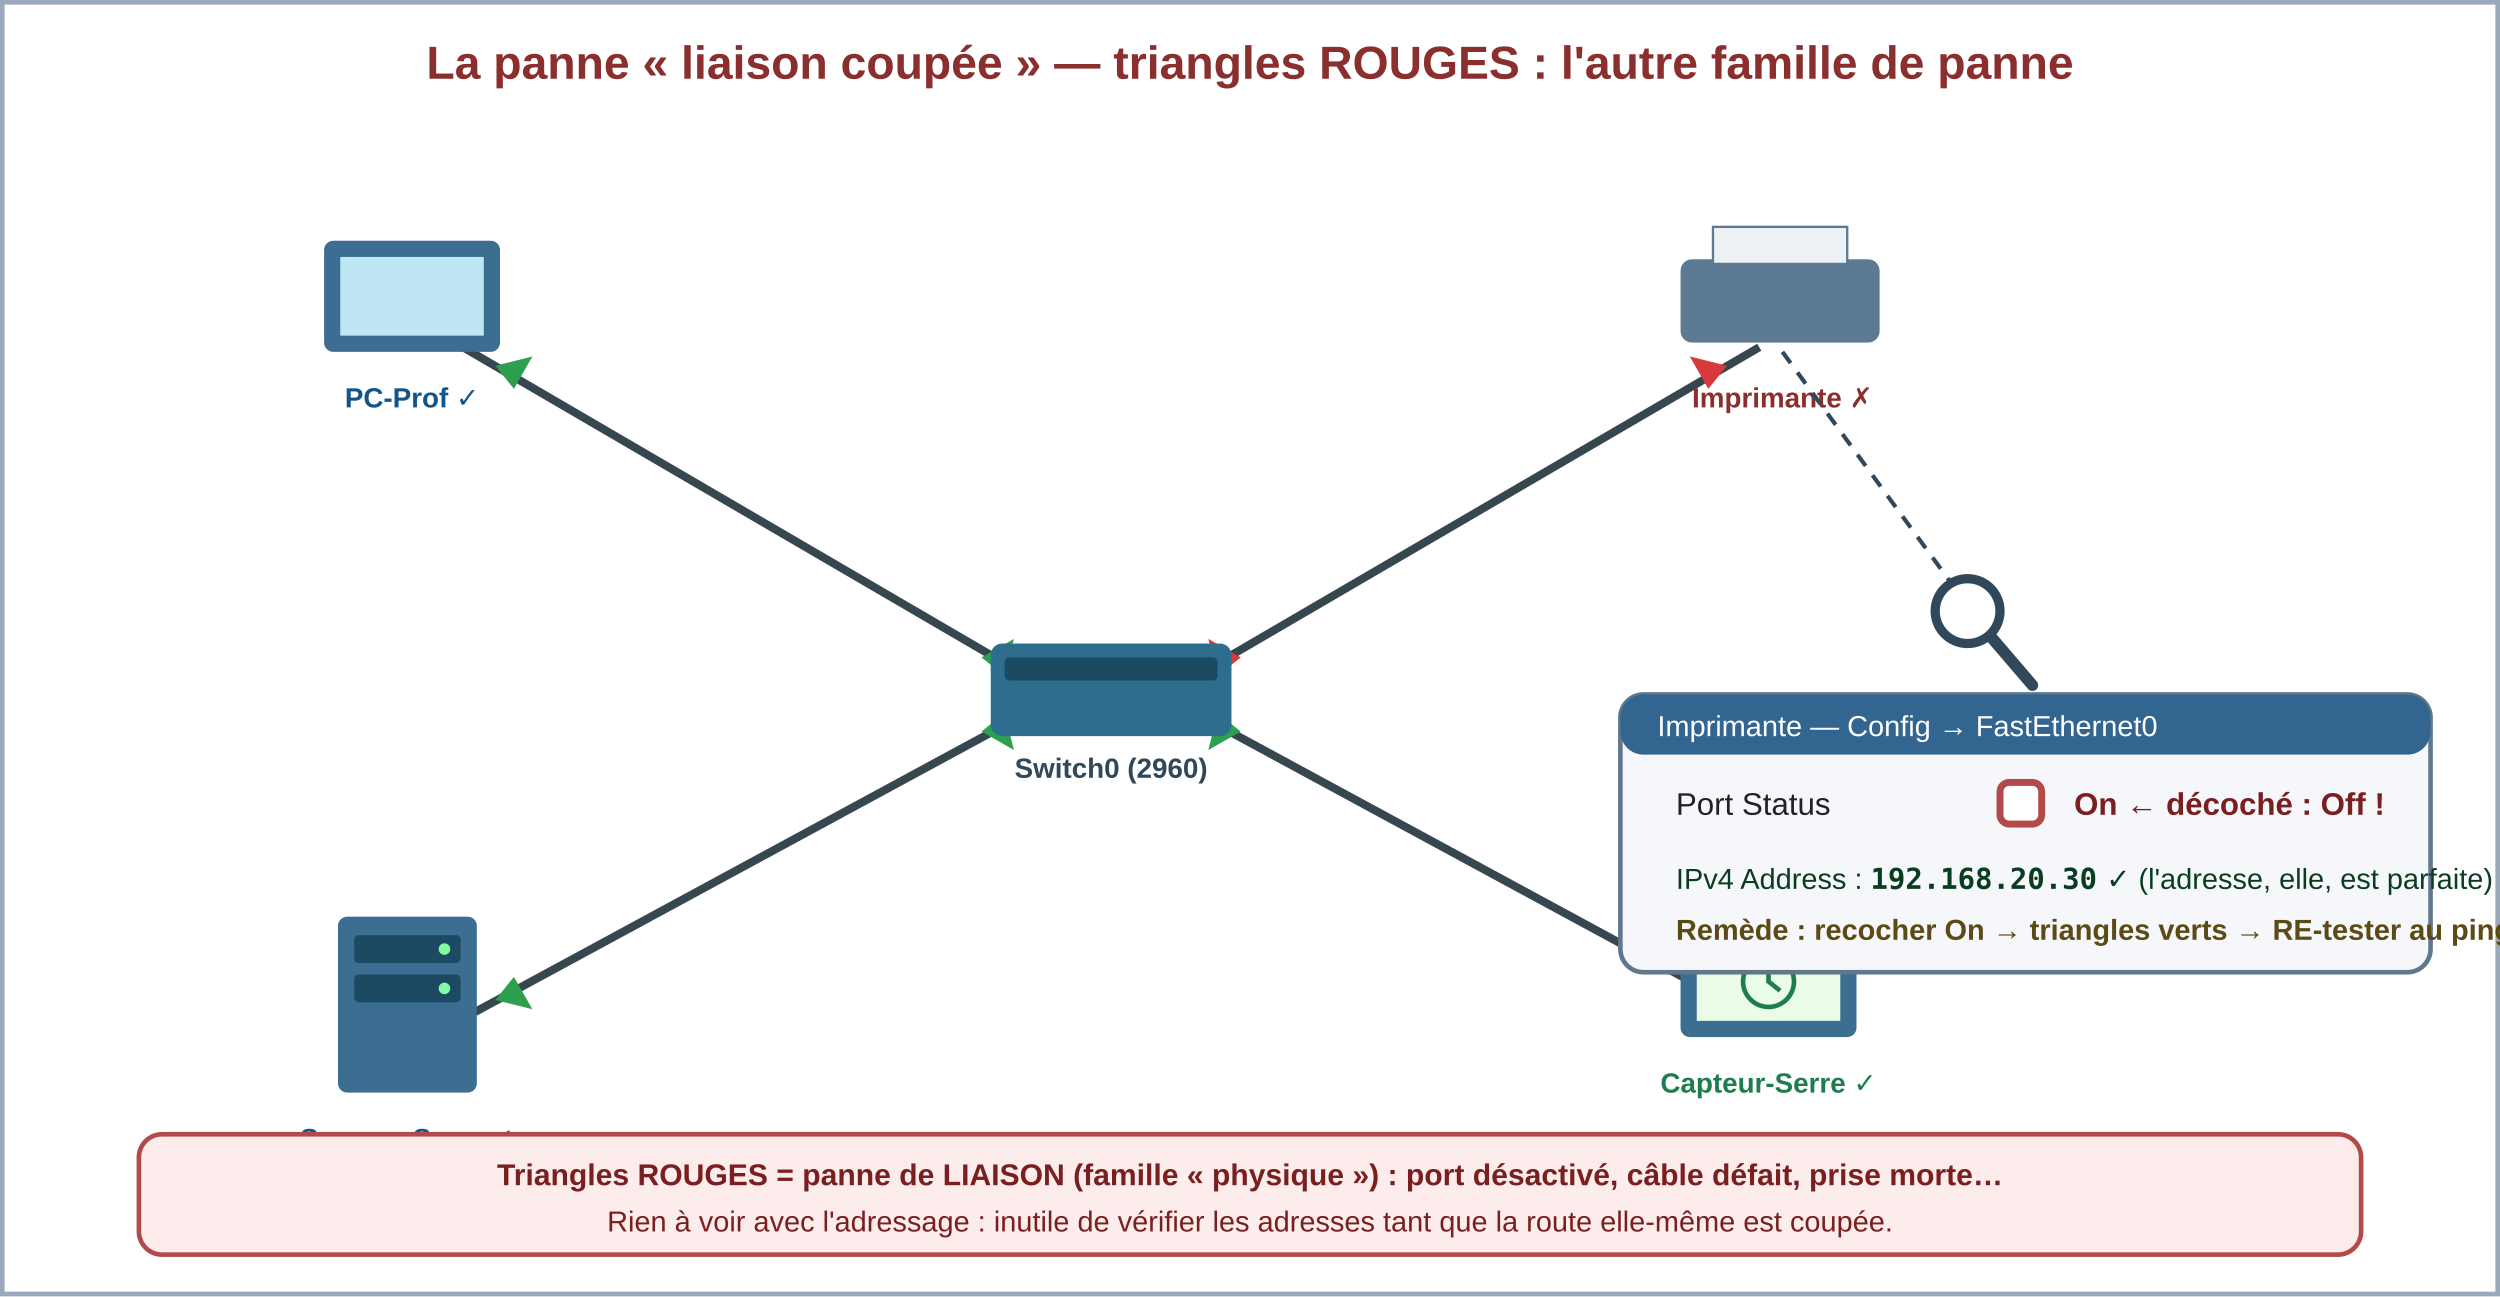
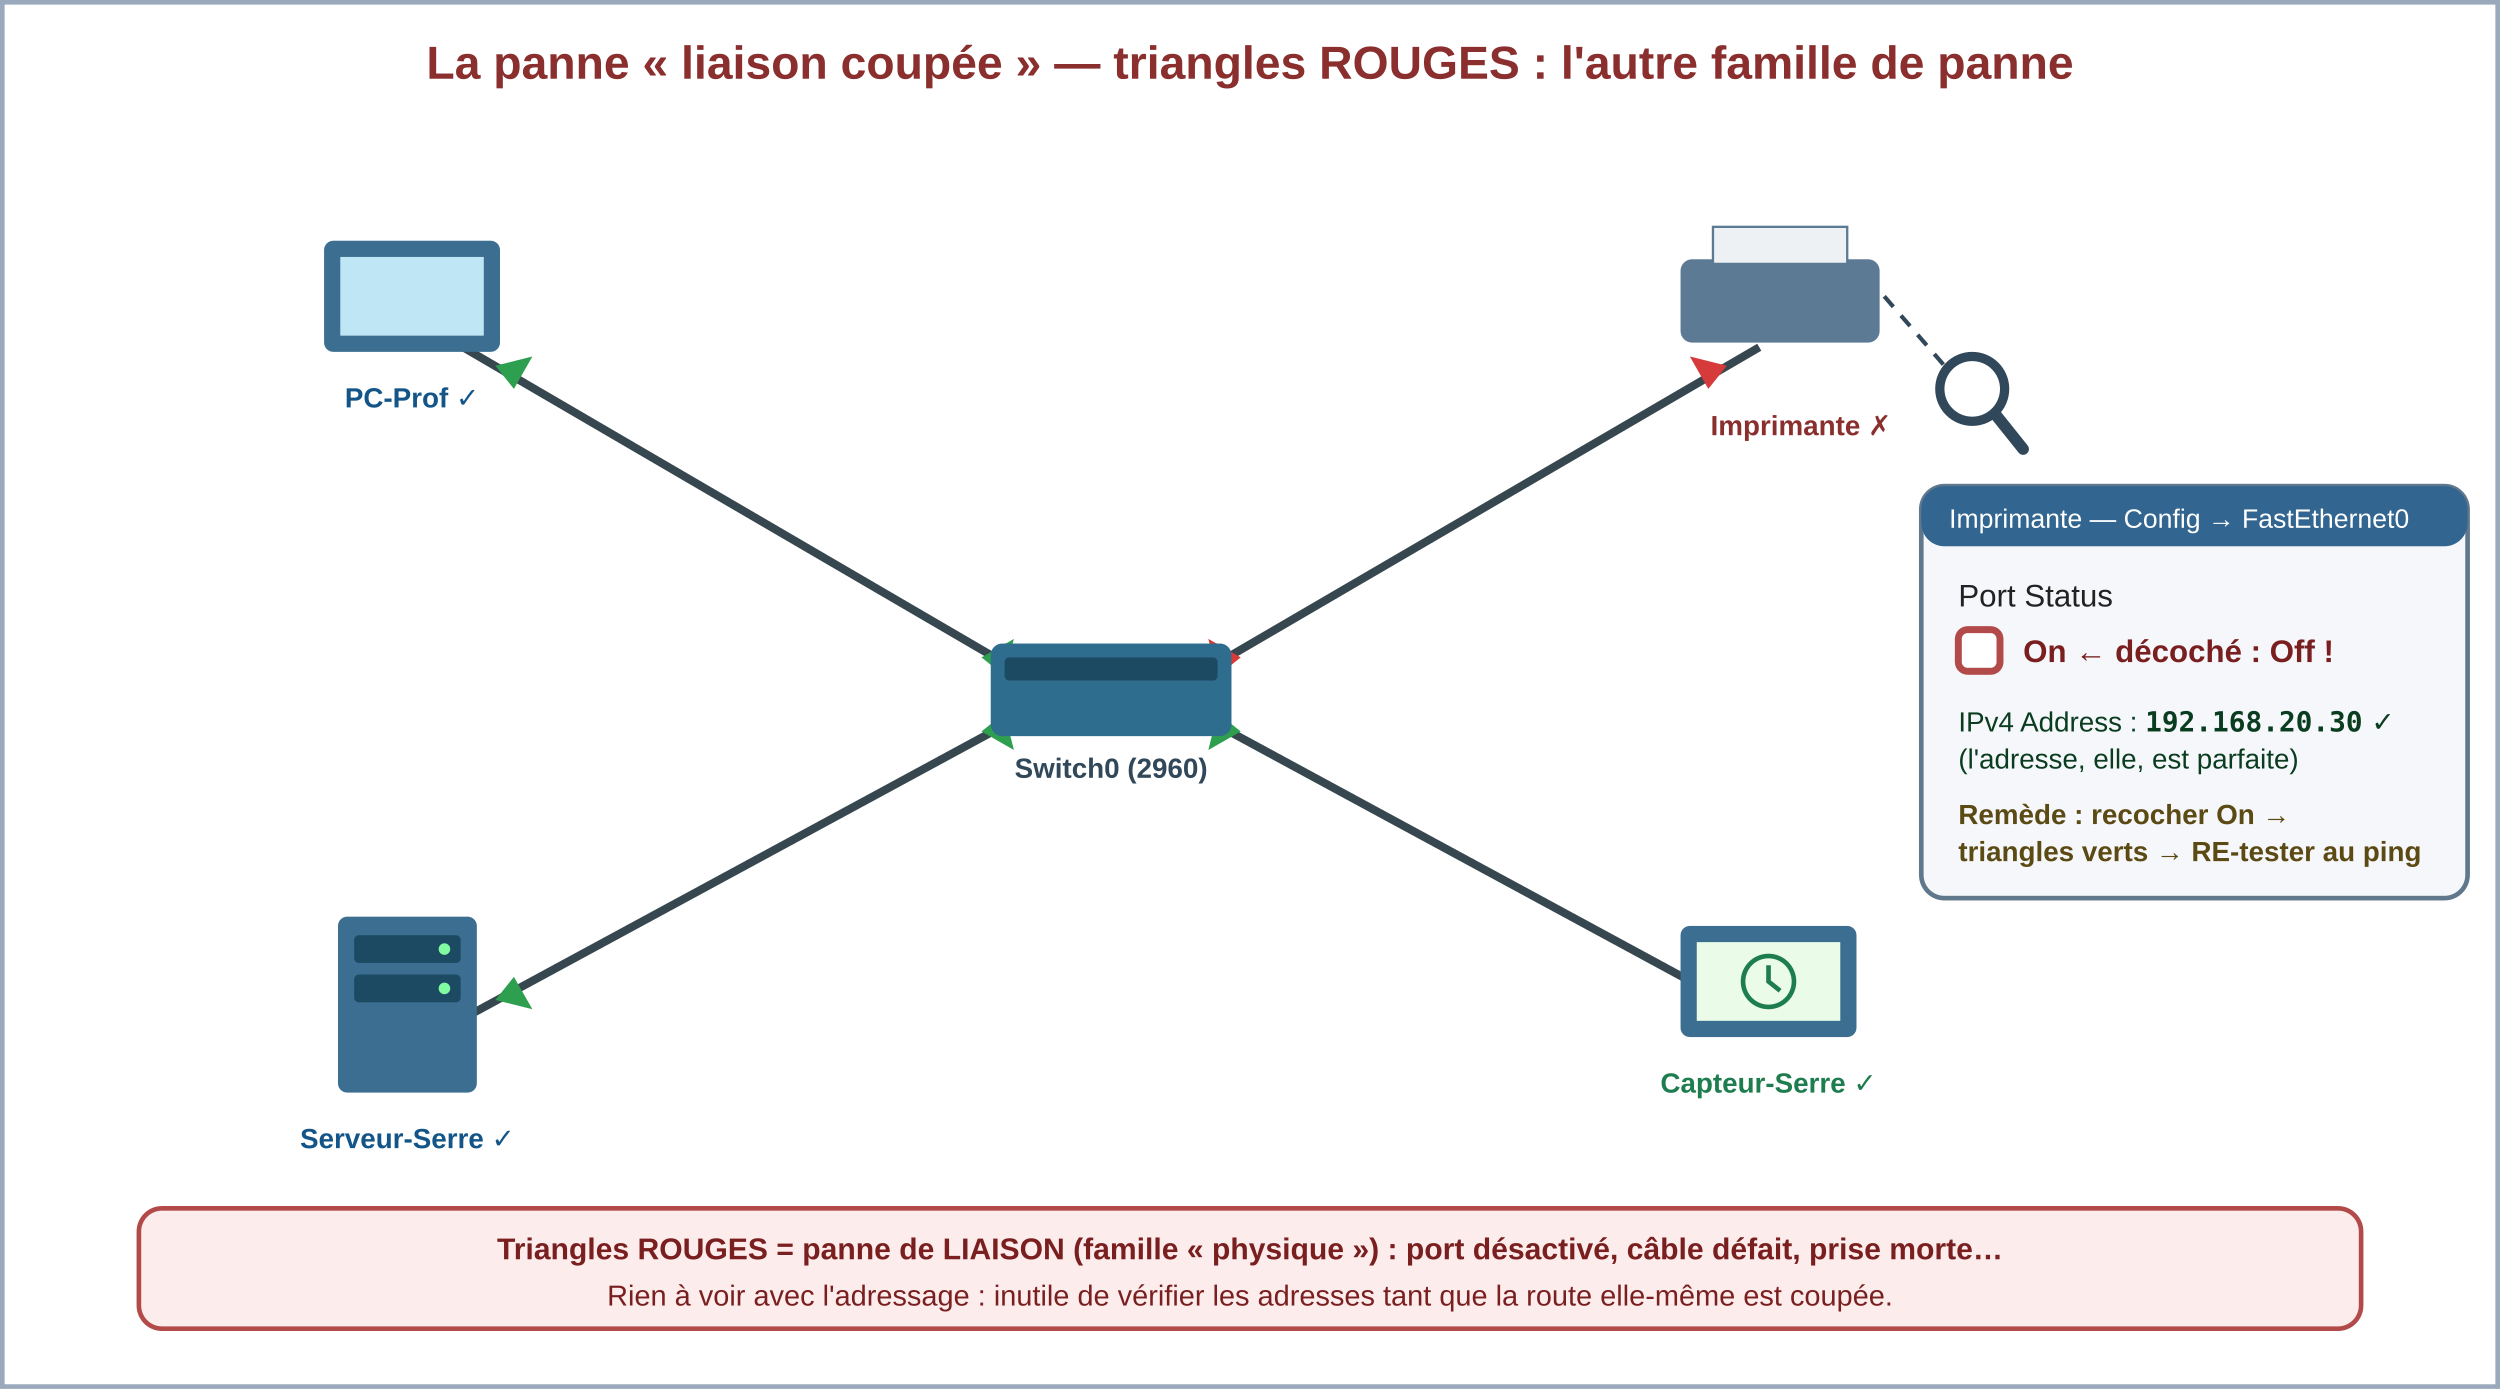
- <svg xmlns="http://www.w3.org/2000/svg" viewBox="0 0 1080 560" role="img" aria-labelledby="t d" font-family="Arial, Helvetica, sans-serif">
-   <rect width="1080" height="560" fill="#ffffff" />
-   <rect x="1" y="1" width="1078" height="558" fill="none" stroke="#9aaabc" stroke-width="2" />
+ <svg xmlns="http://www.w3.org/2000/svg" viewBox="0 0 1080 600" role="img" aria-labelledby="t d" font-family="Arial, Helvetica, sans-serif">
+   <rect width="1080" height="600" fill="#ffffff" />
+   <rect x="1" y="1" width="1078" height="598" fill="none" stroke="#9aaabc" stroke-width="2" />
  <text x="540" y="34" text-anchor="middle" font-size="20" font-weight="bold" fill="#8a2e2e">La panne « liaison coupée » — triangles ROUGES : l'autre famille de panne</text>
  <g stroke="#37474f" stroke-width="3.5">
    <line x1="200" y1="150" x2="440" y2="290" />
    <line x1="760" y1="150" x2="520" y2="290" />
    <line x1="200" y1="440" x2="440" y2="310" />
    <line x1="760" y1="440" x2="520" y2="310" />
  </g>
  <g fill="#2e9e4f">
    <path d="M214 158 l16 -4 l-8 14 z" />
    <path d="M424 284 l14 -8 l-4 16 z" />
    <path d="M214 432 l16 4 l-8 -14 z" />
    <path d="M424 316 l14 8 l-4 -16 z" />
    <path d="M746 432 l-16 4 l8 -14 z" />
    <path d="M536 316 l-14 8 l4 -16 z" />
  </g>
  <g fill="#d63a3a">
    <path d="M746 158 l-16 -4 l8 14 z" />
    <path d="M536 284 l-14 -8 l4 16 z" />
  </g>
  <g>
    <rect x="428" y="278" width="104" height="40" rx="5" fill="#2f6d8f" />
    <rect x="434" y="284" width="92" height="10" rx="2" fill="#1c4a63" />
    <text x="480" y="336" text-anchor="middle" font-size="12" fill="#31475a" font-weight="bold">Switch0 (2960)</text>
  </g>
  <g>
    <rect x="140" y="104" width="76" height="48" rx="4" fill="#3b6e91" />
    <rect x="147" y="111" width="62" height="34" fill="#bfe6f5" />
    <text x="178" y="176" text-anchor="middle" font-size="12" fill="#135588" font-weight="bold">PC-Prof ✓</text>
  </g>
  <g>
    <rect x="726" y="112" width="86" height="36" rx="5" fill="#5c7a94" />
    <rect x="740" y="98" width="58" height="16" fill="#eef1f4" stroke="#5c7a94" />
-     <text x="770" y="176" text-anchor="middle" font-size="12" fill="#8a2e2e" font-weight="bold">Imprimante ✗</text>
+     <text x="778" y="188" text-anchor="middle" font-size="12" fill="#8a2e2e" font-weight="bold">Imprimante ✗</text>
  </g>
  <g>
    <rect x="146" y="396" width="60" height="76" rx="4" fill="#3b6e91" />
    <rect x="153" y="404" width="46" height="12" rx="2" fill="#1c4a63" />
    <circle cx="192" cy="410" r="2.5" fill="#81fba1" />
    <rect x="153" y="421" width="46" height="12" rx="2" fill="#1c4a63" />
    <circle cx="192" cy="427" r="2.5" fill="#81fba1" />
    <text x="176" y="496" text-anchor="middle" font-size="12" fill="#135588" font-weight="bold">Serveur-Serre ✓</text>
  </g>
  <g>
    <rect x="726" y="400" width="76" height="48" rx="4" fill="#3b6e91" />
    <rect x="733" y="407" width="62" height="34" fill="#eafbe7" />
    <circle cx="764" cy="424" r="11" fill="none" stroke="#1e7d4f" stroke-width="2" />
    <path d="M764 417 v7 l5 4" stroke="#1e7d4f" stroke-width="2" fill="none" />
    <text x="764" y="472" text-anchor="middle" font-size="12" fill="#1e7d4f" font-weight="bold">Capteur-Serre ✓</text>
  </g>
  <g>
-     <circle cx="850" cy="264" r="14" fill="none" stroke="#31475a" stroke-width="4" />
-     <line x1="860" y1="275" x2="878" y2="296" stroke="#31475a" stroke-width="5" stroke-linecap="round" />
-     <line x1="770" y1="152" x2="843" y2="252" stroke="#31475a" stroke-width="1.8" stroke-dasharray="6 5" />
-     <rect x="700" y="300" width="350" height="120" rx="10" fill="#f5f7fa" stroke="#60778c" stroke-width="2" />
-     <rect x="700" y="300" width="350" height="26" rx="10" fill="#32658f" />
-     <text x="716" y="318" font-size="12.5" fill="#fff">Imprimante — Config → FastEthernet0</text>
-     <text x="724" y="352" font-size="13.5" fill="#222">Port Status</text>
-     <rect x="864" y="338" width="18" height="18" rx="4" fill="#ffffff" stroke="#b34a4a" stroke-width="3" />
-     <text x="896" y="352" font-size="13.5" fill="#7a1f1f" font-weight="bold">On  ← décoché : Off !</text>
-     <text x="724" y="384" font-size="12.5" fill="#0a3d1f">IPv4 Address : <tspan font-family="Consolas, monospace" font-weight="bold">192.168.20.30</tspan> ✓ (l'adresse, elle, est parfaite)</text>
-     <text x="724" y="406" font-size="12.5" fill="#5c4a14" font-weight="bold">Remède : recocher On → triangles verts → RE-tester au ping</text>
+     <circle cx="852" cy="168" r="14" fill="none" stroke="#31475a" stroke-width="4" />
+     <line x1="862" y1="179" x2="874" y2="194" stroke="#31475a" stroke-width="5" stroke-linecap="round" />
+     <line x1="814" y1="128" x2="840" y2="158" stroke="#31475a" stroke-width="1.8" stroke-dasharray="6 5" />
+     <rect x="830" y="210" width="236" height="178" rx="10" fill="#f5f7fa" stroke="#60778c" stroke-width="2" />
+     <rect x="830" y="210" width="236" height="26" rx="10" fill="#32658f" />
+     <text x="842" y="228" font-size="11.5" fill="#fff">Imprimante — Config → FastEthernet0</text>
+     <text x="846" y="262" font-size="13.5" fill="#222">Port Status</text>
+     <rect x="846" y="272" width="18" height="18" rx="4" fill="#ffffff" stroke="#b34a4a" stroke-width="3" />
+     <text x="874" y="286" font-size="13.5" fill="#7a1f1f" font-weight="bold">On  ← décoché : Off !</text>
+     <text x="846" y="316" font-size="12" fill="#0a3d1f">IPv4 Address : <tspan font-family="Consolas, monospace" font-weight="bold">192.168.20.30</tspan> ✓</text>
+     <text x="846" y="332" font-size="12" fill="#0a3d1f">(l'adresse, elle, est parfaite)</text>
+     <text x="846" y="356" font-size="12" fill="#5c4a14" font-weight="bold">Remède : recocher On →</text>
+     <text x="846" y="372" font-size="12" fill="#5c4a14" font-weight="bold">triangles verts → RE-tester au ping</text>
  </g>
-   <rect x="60" y="490" width="960" height="52" rx="10" fill="#fdecec" stroke="#b34a4a" stroke-width="2" />
-   <text x="540" y="512" text-anchor="middle" font-size="13" fill="#7a1f1f" font-weight="bold">Triangles ROUGES = panne de LIAISON (famille « physique ») : port désactivé, câble défait, prise morte…</text>
-   <text x="540" y="532" text-anchor="middle" font-size="12.5" fill="#7a1f1f">Rien à voir avec l'adressage : inutile de vérifier les adresses tant que la route elle-même est coupée.</text>
+   <rect x="60" y="522" width="960" height="52" rx="10" fill="#fdecec" stroke="#b34a4a" stroke-width="2" />
+   <text x="540" y="544" text-anchor="middle" font-size="13" fill="#7a1f1f" font-weight="bold">Triangles ROUGES = panne de LIAISON (famille « physique ») : port désactivé, câble défait, prise morte…</text>
+   <text x="540" y="564" text-anchor="middle" font-size="12.5" fill="#7a1f1f">Rien à voir avec l'adressage : inutile de vérifier les adresses tant que la route elle-même est coupée.</text>
</svg>
